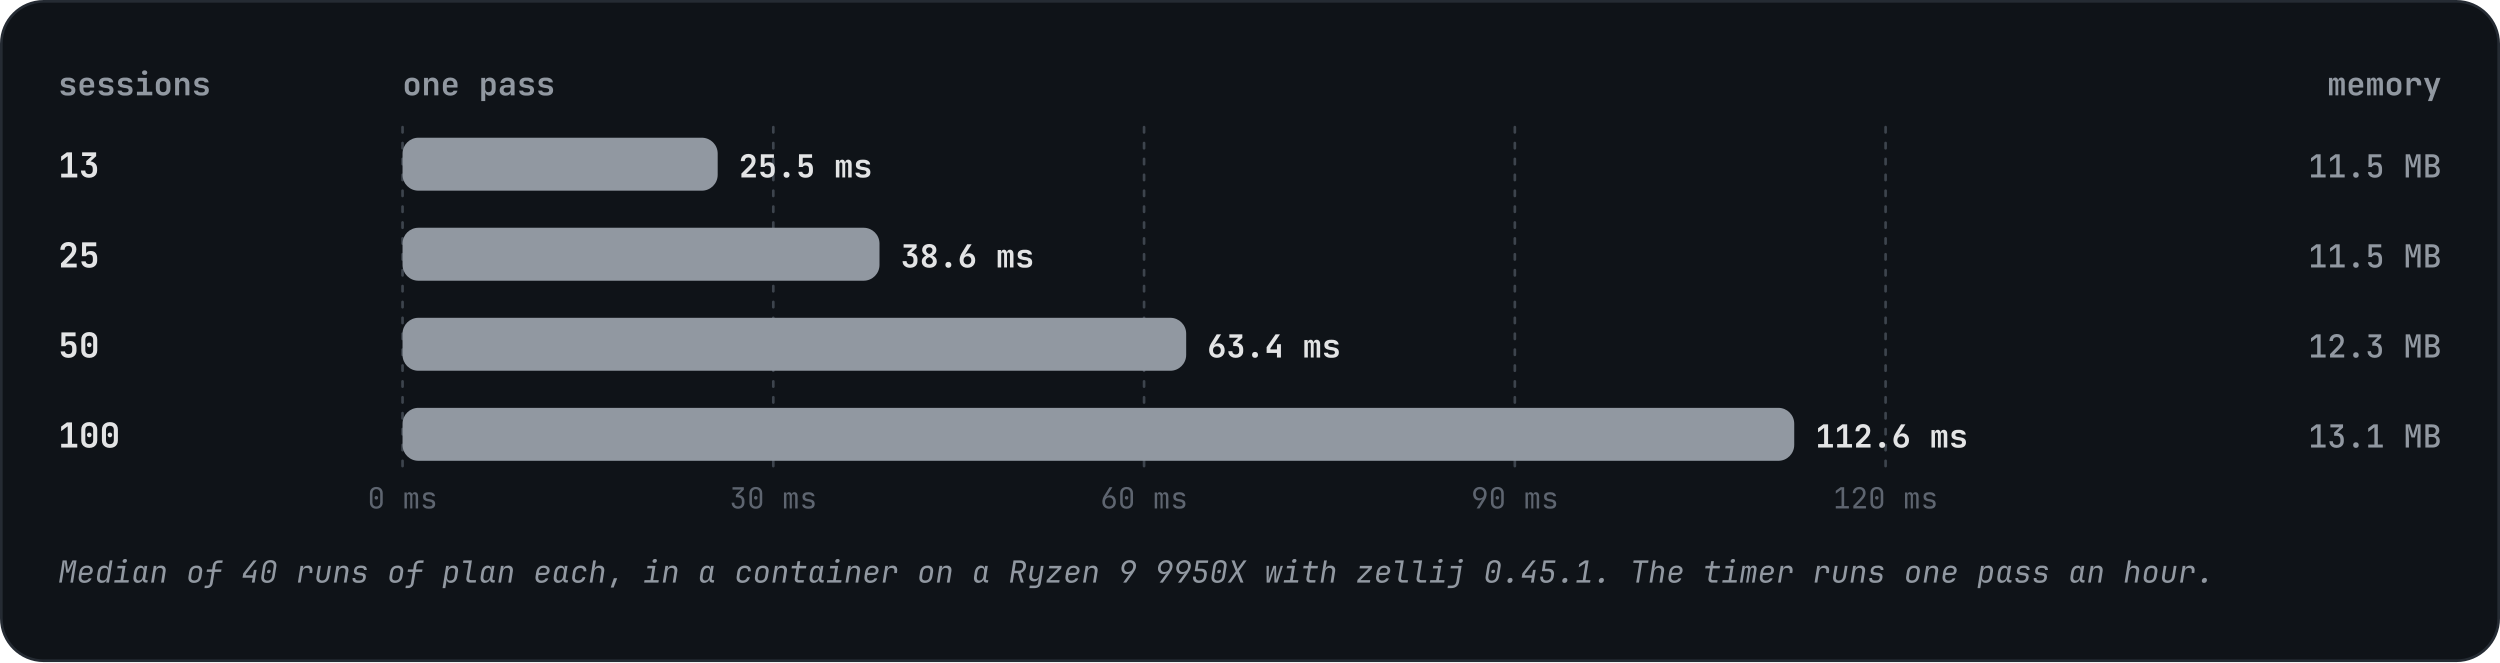
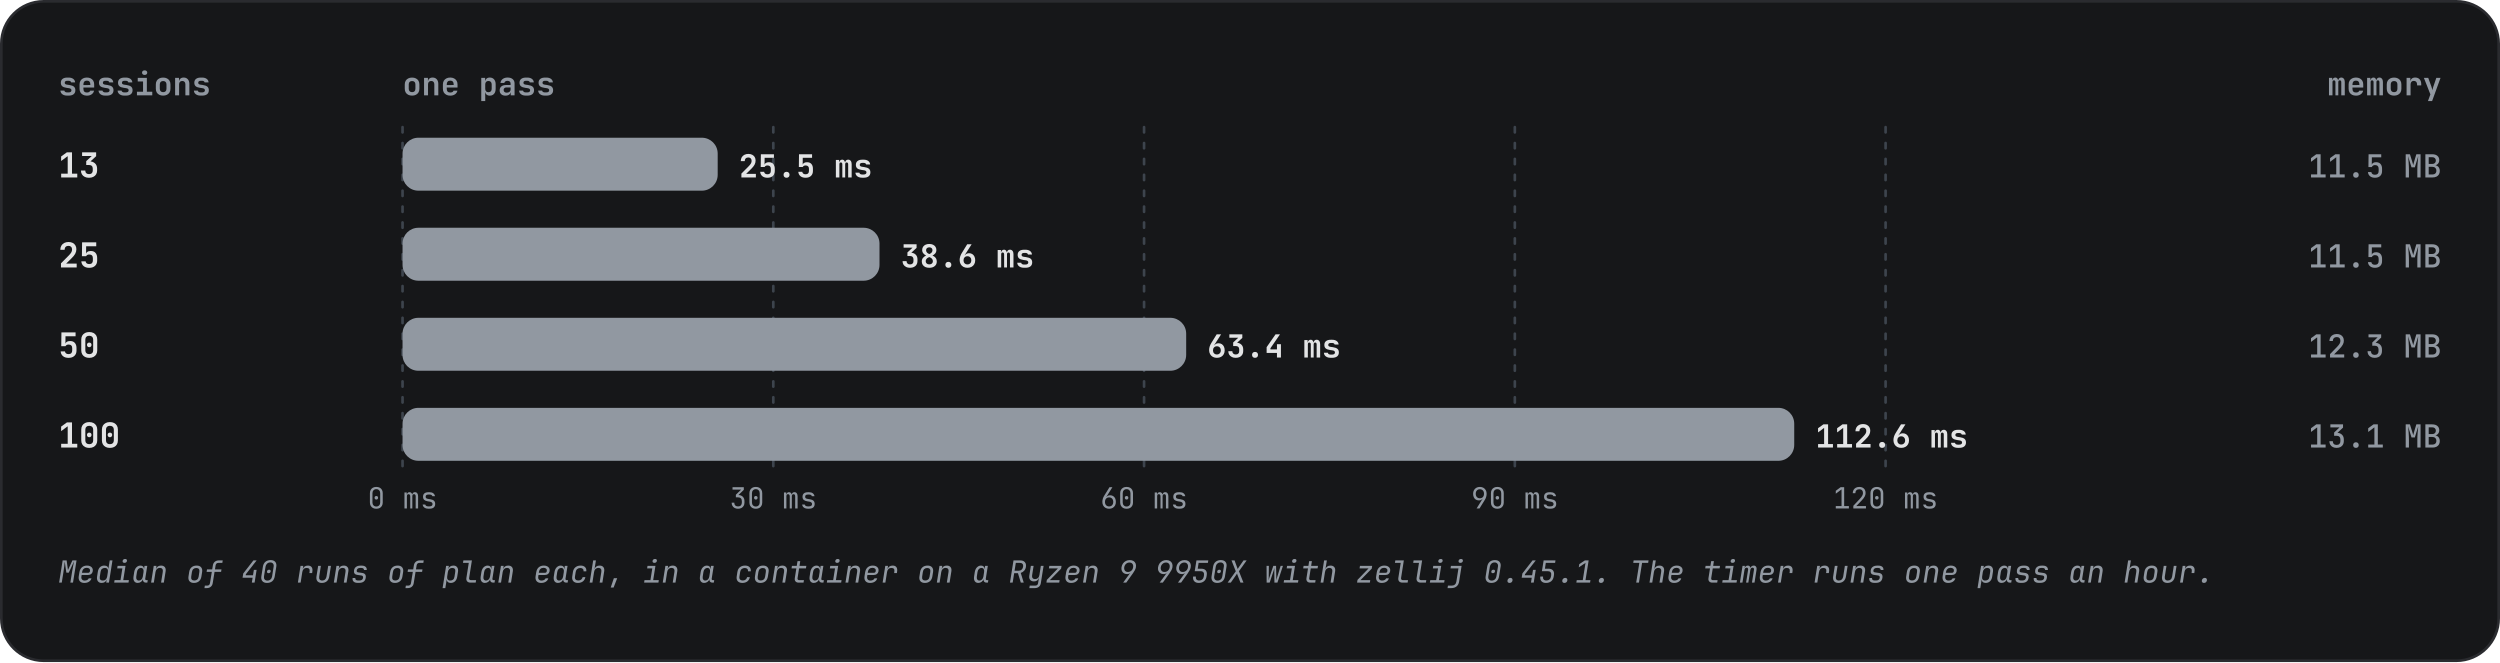
<svg xmlns="http://www.w3.org/2000/svg" viewBox="0 0 944 250" width="944" height="250" role="img" aria-label="How long one pass takes and how much memory it uses, by the number of sessions: 13 sessions in 25.5 ms and 11.5 MB, 25 in 38.6 ms and 11.5 MB, 50 in 63.4 ms and 12.3 MB, 100 in 112.6 ms and 13.1 MB. The median of 40 runs of plan each, in a container on a Ryzen 9 9950X with zellij 0.45.1.">
  <defs>
    <filter id="lift" x="-8%" y="-20%" width="116%" height="160%" color-interpolation-filters="sRGB">
      <feGaussianBlur in="SourceAlpha" stdDeviation="2.4" />
      <feOffset dy="1.6" result="blur" />
      <feFlood flood-color="#000000" flood-opacity="0.55" />
      <feComposite in2="blur" operator="in" result="shade" />
      <feMerge>
        <feMergeNode in="shade" />
        <feMergeNode in="SourceGraphic" />
      </feMerge>
    </filter>
    <path id="g0" d="M279 9Q216 9 169 -11Q122 -31 96 -66Q69 -102 67 -150H192Q194 -124 218 -108Q241 -92 279 -92H323Q369 -92 392 -110Q415 -128 415 -159Q415 -188 394 -204Q374 -221 331 -226L263 -236Q169 -249 125 -286Q81 -323 81 -397Q81 -474 133 -516Q185 -559 286 -559H324Q416 -559 471 -518Q526 -477 530 -408H405Q402 -430 380 -444Q359 -458 324 -458H286Q243 -458 224 -442Q204 -427 204 -397Q204 -369 221 -356Q238 -342 276 -336L347 -326Q445 -312 492 -274Q538 -235 538 -160Q538 -80 484 -36Q429 9 323 9Z" />
    <path id="g1" d="M301 10Q231 10 179 -17Q127 -44 98 -92Q70 -141 70 -206V-344Q70 -409 98 -458Q127 -506 179 -533Q231 -560 301 -560Q370 -560 422 -533Q473 -506 502 -458Q530 -409 530 -344V-245H191V-206Q191 -148 219 -118Q247 -89 302 -89Q344 -89 370 -104Q396 -118 403 -146H526Q512 -75 450 -32Q389 10 301 10ZM409 -315V-345Q409 -402 382 -432Q355 -463 301 -463Q247 -463 219 -432Q191 -401 191 -344V-323L418 -325Z" />
    <path id="g2" d="M76 0V-114H268V-437H101V-550H388V-114H558V0ZM318 -642Q280 -642 258 -662Q236 -681 236 -714Q236 -747 258 -766Q280 -786 318 -786Q356 -786 378 -766Q400 -747 400 -714Q400 -681 378 -662Q356 -642 318 -642Z" />
    <path id="g3" d="M300 9Q230 9 178 -18Q127 -44 98 -92Q70 -141 70 -207V-343Q70 -409 98 -458Q127 -506 178 -532Q230 -559 300 -559Q371 -559 422 -532Q473 -506 502 -458Q530 -409 530 -344V-207Q530 -141 502 -92Q473 -44 422 -18Q371 9 300 9ZM300 -100Q350 -100 378 -128Q405 -155 405 -207V-343Q405 -396 378 -423Q350 -450 300 -450Q251 -450 223 -423Q195 -396 195 -343V-207Q195 -155 223 -128Q251 -100 300 -100Z" />
    <path id="g4" d="M77 0V-550H199V-445H233L199 -416Q199 -484 238 -522Q278 -560 347 -560Q428 -560 476 -506Q525 -452 525 -361V0H400V-348Q400 -398 374 -425Q348 -452 301 -452Q255 -452 228 -424Q202 -396 202 -344V0Z" />
    <path id="g5" d="M77 180V-550H199V-445H227L199 -416Q199 -483 239 -522Q279 -560 347 -560Q430 -560 480 -503Q530 -446 530 -350V-201Q530 -137 508 -90Q485 -42 444 -16Q403 10 347 10Q279 10 239 -28Q199 -67 199 -134L227 -105H198L202 26V180ZM303 -98Q351 -98 378 -126Q405 -154 405 -206V-344Q405 -396 378 -424Q351 -452 303 -452Q256 -452 229 -424Q202 -395 202 -344V-206Q202 -155 229 -126Q256 -98 303 -98Z" />
    <path id="g6" d="M239 10Q154 10 105 -35Q56 -80 56 -156Q56 -237 110 -281Q164 -325 263 -325H400V-372Q400 -412 374 -434Q348 -457 303 -457Q262 -457 235 -439Q208 -421 203 -390H81Q90 -468 151 -514Q212 -560 307 -560Q408 -560 466 -510Q525 -459 525 -373V0H404V-96H384L404 -123Q404 -62 359 -26Q314 10 239 10ZM280 -84Q333 -84 366 -111Q400 -138 400 -181V-248H265Q227 -248 204 -226Q181 -204 181 -168Q181 -129 208 -106Q234 -84 280 -84Z" />
    <path id="g7" d="M52 0V-550H154V-476H175L158 -458Q158 -504 184 -532Q210 -560 251 -560Q295 -560 320 -524Q344 -488 344 -427L322 -476H356L343 -458Q343 -504 369 -532Q395 -560 438 -560Q489 -560 519 -522Q549 -484 549 -419V0H439V-414Q439 -441 427 -456Q415 -472 392 -472Q370 -472 358 -457Q345 -442 345 -414V0H255V-414Q255 -442 243 -457Q231 -472 208 -472Q185 -472 174 -457Q162 -442 162 -414V0Z" />
    <path id="g8" d="M94 0V-550H212V-445H243L206 -381Q206 -470 246 -515Q286 -560 364 -560Q453 -560 504 -505Q555 -450 555 -353V-313H424V-344Q424 -397 396 -426Q369 -455 321 -455Q272 -455 246 -426Q219 -397 219 -344V0Z" />
    <path id="g9" d="M166 180 243 -30 38 -550H175L277 -269Q285 -246 293 -214Q301 -181 305 -160Q310 -181 318 -214Q326 -246 334 -269L430 -550H562L297 180Z" />
    <path id="g10" d="M300 10Q233 10 184 -16Q134 -43 107 -92Q80 -140 80 -205V-525Q80 -591 107 -639Q134 -687 184 -714Q233 -740 300 -740Q368 -740 417 -714Q466 -687 493 -639Q520 -591 520 -525V-205Q520 -140 493 -92Q466 -43 416 -16Q367 10 300 10ZM300 -67Q360 -67 396 -106Q433 -144 433 -205V-525Q433 -586 396 -624Q360 -663 300 -663Q240 -663 204 -624Q167 -586 167 -525V-205Q167 -144 204 -106Q240 -67 300 -67ZM300 -306Q273 -306 256 -323Q240 -340 240 -368Q240 -395 256 -412Q273 -428 300 -428Q327 -428 344 -412Q360 -395 360 -368Q360 -340 344 -323Q327 -306 300 -306Z" />
    <path id="g11" d="M66 0V-550H145V-484H163L149 -460Q149 -506 174 -533Q198 -560 240 -560Q286 -560 311 -526Q336 -492 336 -430L309 -484H351L332 -460Q332 -506 358 -533Q383 -560 425 -560Q477 -560 506 -521Q534 -482 534 -418V0H451V-419Q451 -453 436 -472Q422 -491 394 -491Q367 -491 352 -472Q336 -454 336 -420V0H264V-419Q264 -454 248 -472Q233 -491 205 -491Q177 -491 163 -472Q149 -454 149 -420V0Z" />
    <path id="g12" d="M283 8Q227 8 186 -10Q144 -27 120 -59Q95 -91 90 -135H180Q186 -106 212 -89Q239 -72 283 -72H325Q378 -72 404 -94Q430 -115 430 -151Q430 -186 406 -206Q383 -227 337 -234L263 -246Q182 -260 142 -296Q103 -333 103 -403Q103 -477 150 -518Q197 -558 291 -558H329Q408 -558 456 -521Q504 -484 514 -421H424Q418 -447 394 -462Q370 -478 329 -478H291Q240 -478 216 -459Q193 -440 193 -402Q193 -368 213 -352Q233 -336 276 -329L350 -317Q439 -303 480 -265Q520 -227 520 -155Q520 -79 472 -36Q423 8 325 8Z" />
    <path id="g13" d="M289 10Q223 10 174 -16Q124 -43 97 -90Q70 -137 70 -200H160Q160 -139 194 -104Q229 -70 290 -70Q352 -70 386 -106Q420 -142 420 -200V-252Q420 -314 386 -348Q352 -382 290 -382H215V-472L396 -648H100V-730H487V-640L292 -451V-462Q392 -462 451 -405Q510 -348 510 -252V-200Q510 -137 482 -90Q455 -43 405 -16Q355 10 289 10Z" />
    <path id="g14" d="M301 10Q231 10 178 -20Q126 -49 97 -102Q68 -155 68 -225Q68 -280 84 -333Q99 -386 130 -435L313 -730H413L206 -398L210 -395Q229 -423 262 -438Q295 -453 336 -453Q396 -453 440 -425Q484 -397 508 -346Q532 -295 532 -225Q532 -155 503 -102Q474 -49 422 -20Q371 10 301 10ZM300 -70Q364 -70 403 -112Q442 -155 442 -225Q442 -295 403 -338Q364 -380 300 -380Q236 -380 197 -338Q158 -295 158 -225Q158 -155 197 -112Q236 -70 300 -70Z" />
    <path id="g15" d="M187 0 394 -332 390 -335Q371 -307 338 -292Q305 -277 264 -277Q205 -277 160 -305Q116 -333 92 -384Q68 -436 68 -505Q68 -576 97 -628Q126 -681 178 -710Q230 -740 299 -740Q369 -740 422 -710Q474 -681 503 -628Q532 -576 532 -505Q532 -450 516 -397Q501 -344 470 -295L287 0ZM300 -350Q364 -350 403 -392Q442 -435 442 -505Q442 -575 403 -618Q364 -660 300 -660Q236 -660 197 -618Q158 -575 158 -505Q158 -435 197 -392Q236 -350 300 -350Z" />
    <path id="g16" d="M90 0V-82H288V-655L90 -507V-607L255 -730H378V-82H540V0Z" />
    <path id="g17" d="M92 0V-92L315 -329Q372 -390 398 -438Q424 -485 424 -529Q424 -590 390 -625Q357 -660 299 -660Q235 -660 198 -624Q162 -588 162 -525H72Q74 -591 102 -640Q131 -688 182 -714Q232 -740 299 -740Q365 -740 414 -714Q462 -689 488 -642Q514 -595 514 -530Q514 -468 481 -407Q448 -346 373 -268L193 -82H526V0Z" />
    <path id="g18" d="M84 0V-110H274V-619L83 -477V-609L251 -730H399V-110H552V0Z" />
    <path id="g19" d="M293 10Q222 10 170 -16Q117 -42 88 -89Q59 -136 59 -200H185Q185 -151 214 -124Q242 -96 294 -96Q346 -96 374 -124Q402 -152 402 -200V-257Q402 -306 374 -334Q346 -361 294 -361H212V-474L373 -623H92V-730H500V-617L294 -428V-468Q402 -468 465 -411Q528 -354 528 -257V-200Q528 -136 499 -89Q470 -42 417 -16Q364 10 293 10Z" />
    <path id="g20" d="M79 0V-121L307 -350Q355 -399 378 -438Q401 -478 401 -520Q401 -571 373 -600Q345 -628 297 -628Q244 -628 214 -598Q184 -567 184 -513H59Q60 -583 90 -634Q119 -684 173 -712Q227 -740 299 -740Q368 -740 419 -714Q470 -688 498 -641Q526 -594 526 -529Q526 -462 492 -398Q457 -335 381 -262L229 -113H535V0Z" />
    <path id="g21" d="M299 10Q198 10 137 -40Q76 -91 70 -178H195Q199 -140 226 -120Q252 -99 299 -99Q351 -99 378 -126Q405 -154 405 -203V-274Q405 -324 378 -350Q351 -377 299 -377Q267 -377 244 -364Q221 -351 209 -328H87L92 -730H503V-617H210L208 -405H237L207 -380Q207 -426 244 -452Q280 -479 342 -479Q431 -480 480 -426Q530 -371 530 -274V-203Q530 -104 468 -47Q407 10 299 10Z" />
    <path id="g22" d="M300 10Q257 10 232 -15Q206 -40 206 -83Q206 -126 232 -152Q257 -177 300 -177Q343 -177 368 -152Q394 -126 394 -83Q394 -40 368 -15Q343 10 300 10Z" />
    <path id="g23" d="M87 0V-96H281V-636L86 -491V-608L253 -730H389V-96H546V0Z" />
    <path id="g24" d="M300 10Q260 10 236 -14Q212 -37 212 -77Q212 -118 236 -142Q260 -167 300 -167Q341 -167 364 -142Q388 -118 388 -77Q388 -37 364 -14Q341 10 300 10Z" />
    <path id="g25" d="M298 10Q203 10 144 -38Q85 -87 78 -169H185Q190 -129 219 -107Q248 -85 299 -85Q356 -85 386 -116Q415 -146 415 -201V-272Q415 -328 386 -358Q357 -389 300 -389Q264 -389 238 -372Q212 -356 200 -327H93L98 -730H496V-632H201L199 -405H227L198 -379Q198 -426 235 -453Q272 -480 334 -480Q423 -480 472 -426Q522 -371 522 -272V-201Q522 -104 463 -47Q404 10 298 10Z" />
    <path id="g26" d="M66 0V-730H199L272 -496Q283 -463 291 -432Q299 -402 302 -387Q306 -402 314 -432Q321 -463 331 -496L401 -730H534V0H432V-246Q432 -293 434 -350Q437 -408 442 -466Q447 -525 452 -578Q457 -632 461 -672L353 -317H249L139 -672Q144 -633 149 -582Q154 -530 158 -472Q162 -414 165 -356Q168 -297 168 -246V0Z" />
    <path id="g27" d="M85 0V-730H300Q404 -730 463 -680Q522 -630 522 -542Q522 -492 500 -456Q479 -419 441 -399Q403 -379 352 -379V-389Q407 -390 449 -368Q491 -347 515 -305Q539 -263 539 -205Q539 -143 512 -96Q484 -50 434 -25Q383 0 314 0ZM190 -93H305Q363 -93 397 -124Q431 -155 431 -210Q431 -266 397 -300Q363 -334 305 -334H190ZM190 -424H299Q353 -424 384 -453Q415 -482 415 -531Q415 -580 384 -608Q353 -637 300 -637H190Z" />
    <path id="g28" d="M300 10Q228 10 175 -14Q122 -39 93 -84Q64 -129 64 -189Q64 -255 101 -302Q138 -349 211 -382L323 -433Q359 -450 380 -479Q400 -508 400 -544Q400 -585 373 -610Q346 -634 300 -634Q254 -634 226 -609Q199 -584 199 -543Q199 -508 220 -479Q241 -450 276 -434L387 -383Q466 -348 501 -300Q536 -253 536 -189Q536 -97 472 -44Q409 10 300 10ZM300 -97Q352 -97 382 -124Q413 -152 413 -197Q413 -232 392 -264Q371 -295 334 -312L215 -367Q147 -399 112 -444Q76 -488 76 -550Q76 -606 103 -649Q130 -692 180 -716Q231 -740 300 -740Q369 -740 418 -716Q468 -692 496 -649Q523 -606 523 -550Q523 -487 488 -443Q453 -399 385 -367L265 -311Q229 -295 208 -264Q187 -233 187 -198Q187 -153 218 -125Q248 -97 300 -97Z" />
    <path id="g29" d="M300 10Q227 10 172 -20Q116 -51 86 -106Q55 -162 55 -235Q55 -287 72 -344Q90 -401 121 -451L293 -730H432L216 -390L222 -386Q242 -417 276 -433Q310 -449 352 -449Q411 -449 454 -421Q497 -393 521 -343Q545 -293 545 -226Q545 -155 514 -102Q484 -49 430 -20Q375 10 300 10ZM300 -96Q355 -96 389 -132Q423 -167 423 -224Q423 -283 389 -318Q355 -354 300 -354Q245 -354 211 -318Q177 -283 177 -224Q177 -167 211 -132Q245 -96 300 -96Z" />
    <path id="g30" d="M300 10Q229 10 177 -17Q125 -44 96 -93Q68 -142 68 -208V-522Q68 -588 96 -637Q125 -686 177 -713Q229 -740 300 -740Q372 -740 424 -713Q475 -686 504 -637Q532 -588 532 -522V-208Q532 -142 504 -93Q475 -44 423 -17Q371 10 300 10ZM300 -98Q352 -98 383 -128Q414 -158 414 -208V-522Q414 -572 383 -602Q352 -632 300 -632Q248 -632 217 -602Q186 -572 186 -522V-208Q186 -158 217 -128Q248 -98 300 -98ZM300 -300Q271 -300 252 -319Q234 -338 234 -368Q234 -398 252 -416Q270 -434 300 -434Q330 -434 348 -416Q366 -398 366 -368Q366 -338 348 -319Q330 -300 300 -300Z" />
    <path id="g31" d="M390 0V-145H65V-326L346 -730H486L185 -293V-255H390V-420H515V0Z" />
    <path id="g32" d="M85 0V-107L311 -340Q363 -394 388 -438Q412 -481 412 -524Q412 -580 382 -612Q351 -644 298 -644Q240 -644 206 -610Q173 -577 173 -519H65Q67 -587 96 -636Q125 -686 177 -713Q229 -740 299 -740Q366 -740 416 -714Q466 -688 493 -641Q520 -594 520 -530Q520 -465 486 -403Q453 -341 377 -265L212 -98H531V0Z" />
    <path id="g33" d="M291 10Q222 10 171 -16Q120 -42 92 -90Q65 -137 65 -200H173Q173 -145 204 -114Q236 -83 292 -83Q349 -83 380 -115Q411 -147 411 -200V-254Q411 -310 380 -340Q349 -371 292 -371H214V-473L384 -635H96V-730H494V-628L293 -439V-465Q397 -465 458 -408Q519 -351 519 -255V-200Q519 -137 491 -90Q463 -42 412 -16Q360 10 291 10Z" />
    <path id="g34" d="M28 0 144 -730H275L318 -414L465 -730H600L484 0H397L452 -345Q460 -394 472 -458Q483 -521 496 -586Q508 -651 521 -703L344 -326H266L211 -694Q207 -620 196 -532Q186 -444 170 -345L115 0Z" />
    <path id="g35" d="M254 10Q157 10 107 -48Q57 -107 73 -210L94 -340Q111 -445 176 -502Q242 -560 345 -560Q408 -560 453 -537Q498 -514 520 -474Q541 -434 533 -382Q523 -317 480 -284Q438 -250 370 -250H168L160 -200Q150 -139 180 -104Q209 -68 267 -68Q317 -68 352 -88Q388 -107 400 -140H490Q470 -69 408 -30Q346 10 254 10ZM179 -322H380Q404 -322 420 -336Q437 -350 442 -382Q450 -429 420 -458Q389 -486 333 -486Q272 -486 232 -450Q193 -415 183 -350Z" />
    <path id="g36" d="M222 10Q143 10 102 -46Q60 -102 74 -194L99 -355Q114 -453 170 -506Q226 -560 313 -560Q375 -560 410 -529Q446 -498 445 -445H446L464 -570L490 -730H580L464 0H374L391 -105H390Q375 -50 332 -20Q288 10 222 10ZM265 -68Q321 -68 358 -103Q396 -138 406 -200L429 -350Q439 -412 412 -447Q386 -482 330 -482Q273 -482 236 -452Q200 -423 189 -355L164 -195Q154 -128 181 -98Q208 -68 265 -68Z" />
    <path id="g37" d="M36 0 49 -82H244L305 -468H135L148 -550H408L334 -82H519L506 0ZM374 -649Q341 -649 325 -666Q309 -683 313 -712Q318 -742 340 -760Q361 -777 394 -777Q427 -777 444 -760Q460 -742 455 -712Q451 -683 429 -666Q407 -649 374 -649Z" />
    <path id="g38" d="M205 10Q156 10 122 -16Q88 -42 74 -88Q61 -134 70 -194L95 -355Q105 -416 134 -462Q163 -508 205 -534Q247 -560 296 -560Q352 -560 384 -528Q416 -497 414 -445H417L432 -550H522L455 -127Q452 -107 463 -94Q474 -82 493 -82H538L525 0H475Q426 0 400 -32Q374 -64 381 -111Q362 -56 314 -23Q267 10 205 10ZM248 -68Q298 -68 332 -104Q367 -139 377 -200L400 -350Q409 -411 386 -446Q362 -482 313 -482Q263 -482 228 -446Q193 -411 184 -350L161 -200Q152 -139 176 -104Q199 -68 248 -68Z" />
    <path id="g39" d="M48 0 135 -550H225L208 -445H210Q225 -500 268 -530Q311 -560 374 -560Q457 -560 498 -509Q539 -458 525 -370L466 0H376L432 -354Q442 -417 416 -450Q390 -484 336 -484Q280 -484 242 -449Q204 -414 193 -350L138 0Z" />
    <path id="g40" d="M254 10Q157 10 109 -46Q61 -103 76 -200L99 -350Q114 -450 178 -505Q243 -560 345 -560Q442 -560 490 -504Q539 -447 524 -351L500 -200Q484 -100 420 -45Q355 10 254 10ZM267 -70Q326 -70 363 -103Q400 -136 410 -200L433 -350Q443 -414 417 -447Q391 -480 332 -480Q274 -480 236 -447Q199 -414 189 -350L166 -200Q156 -136 182 -103Q209 -70 267 -70Z" />
    <path id="g41" d="M0 180 13 98H87Q168 98 181 20L242 -353H71L84 -435H255L277 -570Q289 -644 342 -687Q394 -730 475 -730H600L587 -648H461Q380 -648 367 -570L345 -435H559L546 -353H332L271 20Q259 94 206 137Q154 180 73 180Z" />
    <path id="g42" d="M356 0 381 -160H51L74 -301L408 -730H514L160 -276L154 -242H394L423 -420H513L446 0Z" />
    <path id="g43" d="M254 10Q153 10 103 -48Q53 -107 68 -205L119 -525Q136 -628 202 -684Q268 -740 373 -740Q474 -740 524 -682Q575 -623 559 -525L508 -205Q492 -102 426 -46Q360 10 254 10ZM267 -67Q327 -67 370 -106Q412 -144 421 -205L472 -525Q482 -586 452 -624Q421 -663 361 -663Q301 -663 258 -624Q216 -586 206 -525L155 -205Q146 -144 176 -106Q207 -67 267 -67ZM305 -310Q278 -310 264 -325Q250 -340 254 -368Q259 -395 278 -410Q296 -424 323 -424Q350 -424 364 -410Q379 -395 374 -368Q370 -340 351 -325Q332 -310 305 -310Z" />
    <path id="g44" d="M68 0 155 -550H245L228 -445H230Q246 -498 289 -529Q332 -560 396 -560Q482 -560 520 -508Q558 -457 543 -362L536 -315H446L453 -362Q472 -482 355 -482Q296 -482 260 -448Q224 -414 213 -350L158 0Z" />
    <path id="g45" d="M253 10Q158 10 110 -46Q63 -103 78 -200L133 -550H223L168 -200Q158 -138 184 -104Q211 -69 266 -69Q322 -69 360 -104Q398 -138 408 -200L463 -550H553L498 -200Q482 -100 418 -45Q354 10 253 10Z" />
    <path id="g46" d="M233 8Q142 8 98 -34Q54 -75 65 -151H155Q149 -113 172 -92Q196 -70 245 -70H289Q339 -70 370 -92Q401 -114 407 -154Q419 -225 355 -234L207 -256Q152 -264 127 -302Q102 -341 112 -404Q123 -479 178 -518Q232 -558 322 -558H366Q447 -558 491 -520Q535 -481 529 -415H438Q440 -444 418 -463Q395 -482 354 -482H310Q264 -482 235 -461Q206 -440 200 -404Q191 -345 243 -338L381 -318Q519 -298 495 -154Q469 8 277 8Z" />
    <path id="g47" d="M19 180 135 -550H225L208 -445H209Q224 -500 268 -530Q311 -560 377 -560Q458 -560 498 -504Q539 -449 525 -356L500 -195Q485 -98 428 -44Q372 10 286 10Q226 10 190 -22Q155 -53 156 -105H153L135 20L109 180ZM269 -68Q326 -68 363 -98Q400 -128 410 -195L435 -355Q446 -423 418 -452Q391 -482 334 -482Q279 -482 241 -447Q203 -412 193 -350L170 -200Q160 -138 187 -103Q214 -68 269 -68Z" />
    <path id="g48" d="M336 0Q263 0 226 -42Q190 -85 201 -155L279 -648H89L102 -730H382L291 -155Q285 -121 301 -102Q317 -82 349 -82H519L506 0Z" />
    <path id="g49" d="M262 10Q164 10 112 -46Q61 -103 76 -200L99 -350Q114 -450 182 -505Q249 -560 353 -560Q448 -560 498 -508Q549 -456 538 -370H448Q453 -423 424 -452Q396 -480 340 -480Q281 -480 240 -446Q200 -413 190 -351L166 -200Q156 -138 186 -104Q216 -70 275 -70Q331 -70 368 -99Q406 -128 418 -180H508Q490 -89 426 -40Q361 10 262 10Z" />
    <path id="g50" d="M48 0 164 -730H254L225 -550L208 -445H210Q225 -500 268 -530Q311 -560 374 -560Q457 -560 498 -509Q539 -458 525 -370L466 0H376L432 -355Q442 -417 416 -450Q390 -484 336 -484Q280 -484 242 -449Q203 -414 193 -350L138 0Z" />
    <path id="g51" d="M140 160 243 -146H353L235 160Z" />
    <path id="g52" d="M311 0Q243 0 208 -40Q174 -79 184 -145L235 -468H77L90 -550H248L273 -705H363L338 -550H563L550 -468H325L274 -145Q270 -117 284 -100Q297 -82 324 -82H484L471 0Z" />
    <path id="g53" d="M49 0 165 -730H390Q455 -730 500 -704Q544 -677 564 -630Q583 -583 573 -520Q563 -447 518 -394Q474 -342 403 -319L501 0H405L311 -310H187L138 0ZM200 -391H336Q392 -391 432 -426Q471 -462 480 -520Q490 -579 462 -614Q433 -649 377 -649H241Z" />
    <path id="g54" d="M85 180 98 98H278Q359 98 372 20L384 -55L401 -155H399Q384 -100 341 -70Q298 -40 235 -40Q153 -40 112 -91Q70 -142 84 -230L135 -550H225L176 -240Q167 -182 193 -149Q219 -116 273 -116Q329 -116 368 -151Q406 -186 416 -250L463 -550H553L462 20Q450 94 398 137Q345 180 264 180Z" />
    <path id="g55" d="M46 0 60 -90 424 -468H128L141 -550H542L528 -460L158 -82H479L466 0Z" />
    <path id="g56" d="M384 -740Q455 -740 504 -710Q552 -681 574 -628Q595 -576 584 -507Q577 -459 550 -408Q524 -358 484 -303L267 0H164L394 -313L391 -315Q359 -280 293 -280Q231 -280 186 -310Q142 -339 122 -390Q101 -440 111 -503Q123 -576 160 -629Q197 -682 254 -711Q312 -740 384 -740ZM372 -660Q307 -660 260 -617Q212 -574 201 -505Q191 -436 224 -393Q258 -350 323 -350Q388 -350 436 -393Q483 -436 493 -505Q504 -574 470 -617Q437 -660 372 -660Z" />
    <path id="g57" d="M248 10Q148 10 98 -48Q48 -105 63 -200H153Q143 -140 172 -105Q202 -70 262 -70Q322 -70 363 -105Q404 -140 413 -200L420 -245Q429 -305 400 -340Q372 -375 314 -375H115L172 -730H561L548 -648H243L214 -457H332Q431 -457 478 -401Q526 -345 510 -245L503 -200Q487 -100 420 -45Q353 10 248 10Z" />
    <path id="g58" d="M-4 0 264 -372 123 -730H223L302 -514Q308 -497 316 -478Q323 -458 327 -447Q334 -458 346 -478Q357 -497 369 -514L518 -730H621L367 -374L516 0H417L328 -232Q321 -249 314 -268Q308 -288 305 -300Q298 -288 286 -269Q273 -250 262 -233L100 0Z" />
    <path id="g59" d="M77 0 74 -550H150L145 -162Q144 -140 143 -114Q142 -87 140 -70Q145 -87 152 -114Q159 -140 166 -162L296 -550H386L394 -162Q394 -140 394 -114Q393 -87 391 -70Q396 -87 403 -114Q410 -140 417 -162L536 -550H612L431 0H332L329 -380Q329 -408 330 -440Q332 -471 333 -488Q329 -471 320 -440Q311 -408 302 -380L176 0Z" />
    <path id="g60" d="M17 180 30 98H154Q216 98 256 64Q296 30 306 -31L375 -468H115L128 -550H478L396 -31Q380 69 313 124Q246 180 141 180ZM439 -649Q406 -649 390 -666Q374 -683 378 -712Q383 -742 404 -760Q426 -777 459 -777Q492 -777 508 -760Q525 -742 520 -712Q516 -683 494 -666Q472 -649 439 -649Z" />
    <path id="g61" d="M254 10Q217 10 198 -12Q178 -35 184 -71Q190 -109 217 -132Q244 -156 281 -156Q318 -156 337 -132Q356 -109 350 -71Q344 -35 318 -12Q291 10 254 10Z" />
    <path id="g62" d="M46 0 59 -82H257L347 -649L126 -501L142 -607L327 -730H450L347 -82H509L496 0Z" />
    <path id="g63" d="M211 0 314 -648H114L127 -730H617L604 -648H404L301 0Z" />
    <path id="g64" d="M16 0 103 -550H181L170 -477H172Q182 -514 210 -537Q239 -560 277 -560Q313 -560 334 -539Q356 -518 361 -482Q373 -517 402 -538Q431 -560 469 -560Q522 -560 548 -520Q573 -481 562 -418L496 0H412L478 -419Q483 -452 470 -472Q458 -491 430 -491Q403 -491 384 -472Q365 -453 360 -420L293 0H219L285 -419Q290 -452 278 -472Q265 -491 238 -491Q210 -491 191 -472Q172 -453 167 -420L100 0Z" />
  </defs>
-   <rect x="0.5" y="0.5" width="943" height="249" rx="16" fill="#0F1318" stroke="#252B33" />
+   <rect x="0.5" y="0.5" width="943" height="249" rx="16" fill="#161719" stroke="#2A2B2F" />
  <g transform="translate(22 22)">
    <g transform="scale(0.012)" fill="#9198A1">
      <use href="#g0" x="0.0" y="1166.7" />
      <use href="#g1" x="600.0" y="1166.7" />
      <use href="#g0" x="1200.0" y="1166.7" />
      <use href="#g0" x="1800.0" y="1166.7" />
      <use href="#g2" x="2400.0" y="1166.7" />
      <use href="#g3" x="3000.0" y="1166.7" />
      <use href="#g4" x="3600.0" y="1166.7" />
      <use href="#g0" x="4200.0" y="1166.7" />
    </g>
    <g transform="scale(0.012)" fill="#9198A1">
      <use href="#g3" x="10833.3" y="1166.7" />
      <use href="#g4" x="11433.3" y="1166.7" />
      <use href="#g1" x="12033.3" y="1166.7" />
      <use href="#g5" x="13233.3" y="1166.7" />
      <use href="#g6" x="13833.3" y="1166.7" />
      <use href="#g0" x="14433.3" y="1166.7" />
      <use href="#g0" x="15033.3" y="1166.7" />
    </g>
    <g transform="scale(0.012)" fill="#9198A1">
      <use href="#g7" x="71400.0" y="1166.7" />
      <use href="#g1" x="72000.0" y="1166.7" />
      <use href="#g7" x="72600.0" y="1166.7" />
      <use href="#g3" x="73200.0" y="1166.7" />
      <use href="#g8" x="73800.0" y="1166.7" />
      <use href="#g9" x="74400.0" y="1166.7" />
    </g>
    <path d="M130.0,26 L130.0,154" fill="none" stroke="#3D444D" stroke-width="1" stroke-linejoin="round" stroke-linecap="round" stroke-dasharray="2 4" />
-     <g transform="scale(0.011)" fill="#5E6570">
+     <g transform="scale(0.011)" fill="#9198A1">
      <use href="#g10" x="10618.2" y="15454.5" />
      <use href="#g11" x="11818.2" y="15454.5" />
      <use href="#g12" x="12418.2" y="15454.5" />
    </g>
    <path d="M270.0,26 L270.0,154" fill="none" stroke="#3D444D" stroke-width="1" stroke-linejoin="round" stroke-linecap="round" stroke-dasharray="2 4" />
-     <g transform="scale(0.011)" fill="#5E6570">
+     <g transform="scale(0.011)" fill="#9198A1">
      <use href="#g13" x="23045.5" y="15454.5" />
      <use href="#g10" x="23645.5" y="15454.5" />
      <use href="#g11" x="24845.5" y="15454.5" />
      <use href="#g12" x="25445.5" y="15454.5" />
    </g>
    <path d="M410.0,26 L410.0,154" fill="none" stroke="#3D444D" stroke-width="1" stroke-linejoin="round" stroke-linecap="round" stroke-dasharray="2 4" />
-     <g transform="scale(0.011)" fill="#5E6570">
+     <g transform="scale(0.011)" fill="#9198A1">
      <use href="#g14" x="35772.7" y="15454.5" />
      <use href="#g10" x="36372.7" y="15454.5" />
      <use href="#g11" x="37572.7" y="15454.5" />
      <use href="#g12" x="38172.7" y="15454.5" />
    </g>
    <path d="M550.0,26 L550.0,154" fill="none" stroke="#3D444D" stroke-width="1" stroke-linejoin="round" stroke-linecap="round" stroke-dasharray="2 4" />
-     <g transform="scale(0.011)" fill="#5E6570">
+     <g transform="scale(0.011)" fill="#9198A1">
      <use href="#g15" x="48500.0" y="15454.5" />
      <use href="#g10" x="49100.0" y="15454.5" />
      <use href="#g11" x="50300.0" y="15454.5" />
      <use href="#g12" x="50900.0" y="15454.5" />
    </g>
    <path d="M690.0,26 L690.0,154" fill="none" stroke="#3D444D" stroke-width="1" stroke-linejoin="round" stroke-linecap="round" stroke-dasharray="2 4" />
-     <g transform="scale(0.011)" fill="#5E6570">
+     <g transform="scale(0.011)" fill="#9198A1">
      <use href="#g16" x="60927.3" y="15454.5" />
      <use href="#g17" x="61527.3" y="15454.5" />
      <use href="#g10" x="62127.3" y="15454.5" />
      <use href="#g11" x="63327.3" y="15454.5" />
      <use href="#g12" x="63927.3" y="15454.5" />
    </g>
    <g transform="scale(0.013)" fill="#E3E4E5">
      <use href="#g18" x="0.0" y="3461.5" />
      <use href="#g19" x="600.0" y="3461.5" />
    </g>
    <rect x="130" y="30" width="119.0" height="20" rx="6" fill="#9198A1" />
    <g transform="scale(0.012)" fill="#E3E4E5">
      <use href="#g20" x="21416.7" y="3750.0" />
      <use href="#g21" x="22016.7" y="3750.0" />
      <use href="#g22" x="22616.7" y="3750.0" />
      <use href="#g21" x="23216.7" y="3750.0" />
      <use href="#g7" x="24416.7" y="3750.0" />
      <use href="#g0" x="25016.7" y="3750.0" />
    </g>
    <g transform="scale(0.012)" fill="#9198A1">
      <use href="#g23" x="70800.0" y="3750.0" />
      <use href="#g23" x="71400.0" y="3750.0" />
      <use href="#g24" x="72000.0" y="3750.0" />
      <use href="#g25" x="72600.0" y="3750.0" />
      <use href="#g26" x="73800.0" y="3750.0" />
      <use href="#g27" x="74400.0" y="3750.0" />
    </g>
    <g transform="scale(0.013)" fill="#E3E4E5">
      <use href="#g20" x="0.0" y="6076.9" />
      <use href="#g21" x="600.0" y="6076.9" />
    </g>
    <rect x="130" y="64" width="180.1" height="20" rx="6" fill="#9198A1" />
    <g transform="scale(0.012)" fill="#E3E4E5">
      <use href="#g19" x="26508.3" y="6583.3" />
      <use href="#g28" x="27108.3" y="6583.3" />
      <use href="#g22" x="27708.3" y="6583.3" />
      <use href="#g29" x="28308.3" y="6583.3" />
      <use href="#g7" x="29508.3" y="6583.3" />
      <use href="#g0" x="30108.3" y="6583.3" />
    </g>
    <g transform="scale(0.012)" fill="#9198A1">
      <use href="#g23" x="70800.0" y="6583.3" />
      <use href="#g23" x="71400.0" y="6583.3" />
      <use href="#g24" x="72000.0" y="6583.3" />
      <use href="#g25" x="72600.0" y="6583.3" />
      <use href="#g26" x="73800.0" y="6583.3" />
      <use href="#g27" x="74400.0" y="6583.3" />
    </g>
    <g transform="scale(0.013)" fill="#E3E4E5">
      <use href="#g21" x="0.0" y="8692.3" />
      <use href="#g30" x="600.0" y="8692.3" />
    </g>
    <rect x="130" y="98" width="295.9" height="20" rx="6" fill="#9198A1" />
    <g transform="scale(0.012)" fill="#E3E4E5">
      <use href="#g29" x="36158.3" y="9416.7" />
      <use href="#g19" x="36758.3" y="9416.7" />
      <use href="#g22" x="37358.3" y="9416.7" />
      <use href="#g31" x="37958.3" y="9416.7" />
      <use href="#g7" x="39158.3" y="9416.7" />
      <use href="#g0" x="39758.3" y="9416.7" />
    </g>
    <g transform="scale(0.012)" fill="#9198A1">
      <use href="#g23" x="70800.0" y="9416.7" />
      <use href="#g32" x="71400.0" y="9416.7" />
      <use href="#g24" x="72000.0" y="9416.7" />
      <use href="#g33" x="72600.0" y="9416.7" />
      <use href="#g26" x="73800.0" y="9416.7" />
      <use href="#g27" x="74400.0" y="9416.7" />
    </g>
    <g transform="scale(0.013)" fill="#E3E4E5">
      <use href="#g18" x="0.0" y="11307.7" />
      <use href="#g30" x="600.0" y="11307.7" />
      <use href="#g30" x="1200.0" y="11307.7" />
    </g>
    <rect x="130" y="132" width="525.5" height="20" rx="6" fill="#9198A1" />
    <g transform="scale(0.012)" fill="#E3E4E5">
      <use href="#g18" x="55291.7" y="12250.0" />
      <use href="#g18" x="55891.7" y="12250.0" />
      <use href="#g20" x="56491.7" y="12250.0" />
      <use href="#g22" x="57091.7" y="12250.0" />
      <use href="#g29" x="57691.7" y="12250.0" />
      <use href="#g7" x="58891.7" y="12250.0" />
      <use href="#g0" x="59491.7" y="12250.0" />
    </g>
    <g transform="scale(0.012)" fill="#9198A1">
      <use href="#g23" x="70800.0" y="12250.0" />
      <use href="#g33" x="71400.0" y="12250.0" />
      <use href="#g24" x="72000.0" y="12250.0" />
      <use href="#g23" x="72600.0" y="12250.0" />
      <use href="#g26" x="73800.0" y="12250.0" />
      <use href="#g27" x="74400.0" y="12250.0" />
    </g>
    <g transform="scale(0.0115)" fill="#9198A1">
      <use href="#g34" x="0.0" y="17217.4" />
      <use href="#g35" x="600.0" y="17217.4" />
      <use href="#g36" x="1200.0" y="17217.4" />
      <use href="#g37" x="1800.0" y="17217.4" />
      <use href="#g38" x="2400.0" y="17217.4" />
      <use href="#g39" x="3000.0" y="17217.4" />
      <use href="#g40" x="4200.0" y="17217.4" />
      <use href="#g41" x="4800.0" y="17217.4" />
      <use href="#g42" x="6000.0" y="17217.4" />
      <use href="#g43" x="6600.0" y="17217.4" />
      <use href="#g44" x="7800.0" y="17217.4" />
      <use href="#g45" x="8400.0" y="17217.4" />
      <use href="#g39" x="9000.0" y="17217.4" />
      <use href="#g46" x="9600.0" y="17217.4" />
      <use href="#g40" x="10800.0" y="17217.4" />
      <use href="#g41" x="11400.0" y="17217.4" />
      <use href="#g47" x="12600.0" y="17217.4" />
      <use href="#g48" x="13200.0" y="17217.4" />
      <use href="#g38" x="13800.0" y="17217.4" />
      <use href="#g39" x="14400.0" y="17217.4" />
      <use href="#g35" x="15600.0" y="17217.4" />
      <use href="#g38" x="16200.0" y="17217.4" />
      <use href="#g49" x="16800.0" y="17217.4" />
      <use href="#g50" x="17400.0" y="17217.4" />
      <use href="#g51" x="18000.0" y="17217.4" />
      <use href="#g37" x="19200.0" y="17217.4" />
      <use href="#g39" x="19800.0" y="17217.4" />
      <use href="#g38" x="21000.0" y="17217.4" />
      <use href="#g49" x="22200.0" y="17217.4" />
      <use href="#g40" x="22800.0" y="17217.4" />
      <use href="#g39" x="23400.0" y="17217.4" />
      <use href="#g52" x="24000.0" y="17217.4" />
      <use href="#g38" x="24600.0" y="17217.4" />
      <use href="#g37" x="25200.0" y="17217.4" />
      <use href="#g39" x="25800.0" y="17217.4" />
      <use href="#g35" x="26400.0" y="17217.4" />
      <use href="#g44" x="27000.0" y="17217.4" />
      <use href="#g40" x="28200.0" y="17217.4" />
      <use href="#g39" x="28800.0" y="17217.4" />
      <use href="#g38" x="30000.0" y="17217.4" />
      <use href="#g53" x="31200.0" y="17217.4" />
      <use href="#g54" x="31800.0" y="17217.4" />
      <use href="#g55" x="32400.0" y="17217.4" />
      <use href="#g35" x="33000.0" y="17217.4" />
      <use href="#g39" x="33600.0" y="17217.4" />
      <use href="#g56" x="34800.0" y="17217.4" />
      <use href="#g56" x="36000.0" y="17217.4" />
      <use href="#g56" x="36600.0" y="17217.4" />
      <use href="#g57" x="37200.0" y="17217.4" />
      <use href="#g43" x="37800.0" y="17217.4" />
      <use href="#g58" x="38400.0" y="17217.4" />
      <use href="#g59" x="39600.0" y="17217.4" />
      <use href="#g37" x="40200.0" y="17217.4" />
      <use href="#g52" x="40800.0" y="17217.4" />
      <use href="#g50" x="41400.0" y="17217.4" />
      <use href="#g55" x="42600.0" y="17217.4" />
      <use href="#g35" x="43200.0" y="17217.4" />
      <use href="#g48" x="43800.0" y="17217.4" />
      <use href="#g48" x="44400.0" y="17217.4" />
      <use href="#g37" x="45000.0" y="17217.4" />
      <use href="#g60" x="45600.0" y="17217.4" />
      <use href="#g43" x="46800.0" y="17217.4" />
      <use href="#g61" x="47400.0" y="17217.4" />
      <use href="#g42" x="48000.0" y="17217.4" />
      <use href="#g57" x="48600.0" y="17217.4" />
      <use href="#g61" x="49200.0" y="17217.4" />
      <use href="#g62" x="49800.0" y="17217.4" />
      <use href="#g61" x="50400.0" y="17217.4" />
      <use href="#g63" x="51600.0" y="17217.4" />
      <use href="#g50" x="52200.0" y="17217.4" />
      <use href="#g35" x="52800.0" y="17217.4" />
      <use href="#g52" x="54000.0" y="17217.4" />
      <use href="#g37" x="54600.0" y="17217.4" />
      <use href="#g64" x="55200.0" y="17217.4" />
      <use href="#g35" x="55800.0" y="17217.4" />
      <use href="#g44" x="56400.0" y="17217.4" />
      <use href="#g44" x="57600.0" y="17217.4" />
      <use href="#g45" x="58200.0" y="17217.4" />
      <use href="#g39" x="58800.0" y="17217.4" />
      <use href="#g46" x="59400.0" y="17217.4" />
      <use href="#g40" x="60600.0" y="17217.4" />
      <use href="#g39" x="61200.0" y="17217.4" />
      <use href="#g35" x="61800.0" y="17217.4" />
      <use href="#g47" x="63000.0" y="17217.4" />
      <use href="#g38" x="63600.0" y="17217.4" />
      <use href="#g46" x="64200.0" y="17217.4" />
      <use href="#g46" x="64800.0" y="17217.4" />
      <use href="#g38" x="66000.0" y="17217.4" />
      <use href="#g39" x="66600.0" y="17217.4" />
      <use href="#g50" x="67800.0" y="17217.4" />
      <use href="#g40" x="68400.0" y="17217.4" />
      <use href="#g45" x="69000.0" y="17217.4" />
      <use href="#g44" x="69600.0" y="17217.4" />
      <use href="#g61" x="70200.0" y="17217.4" />
    </g>
  </g>
</svg>
